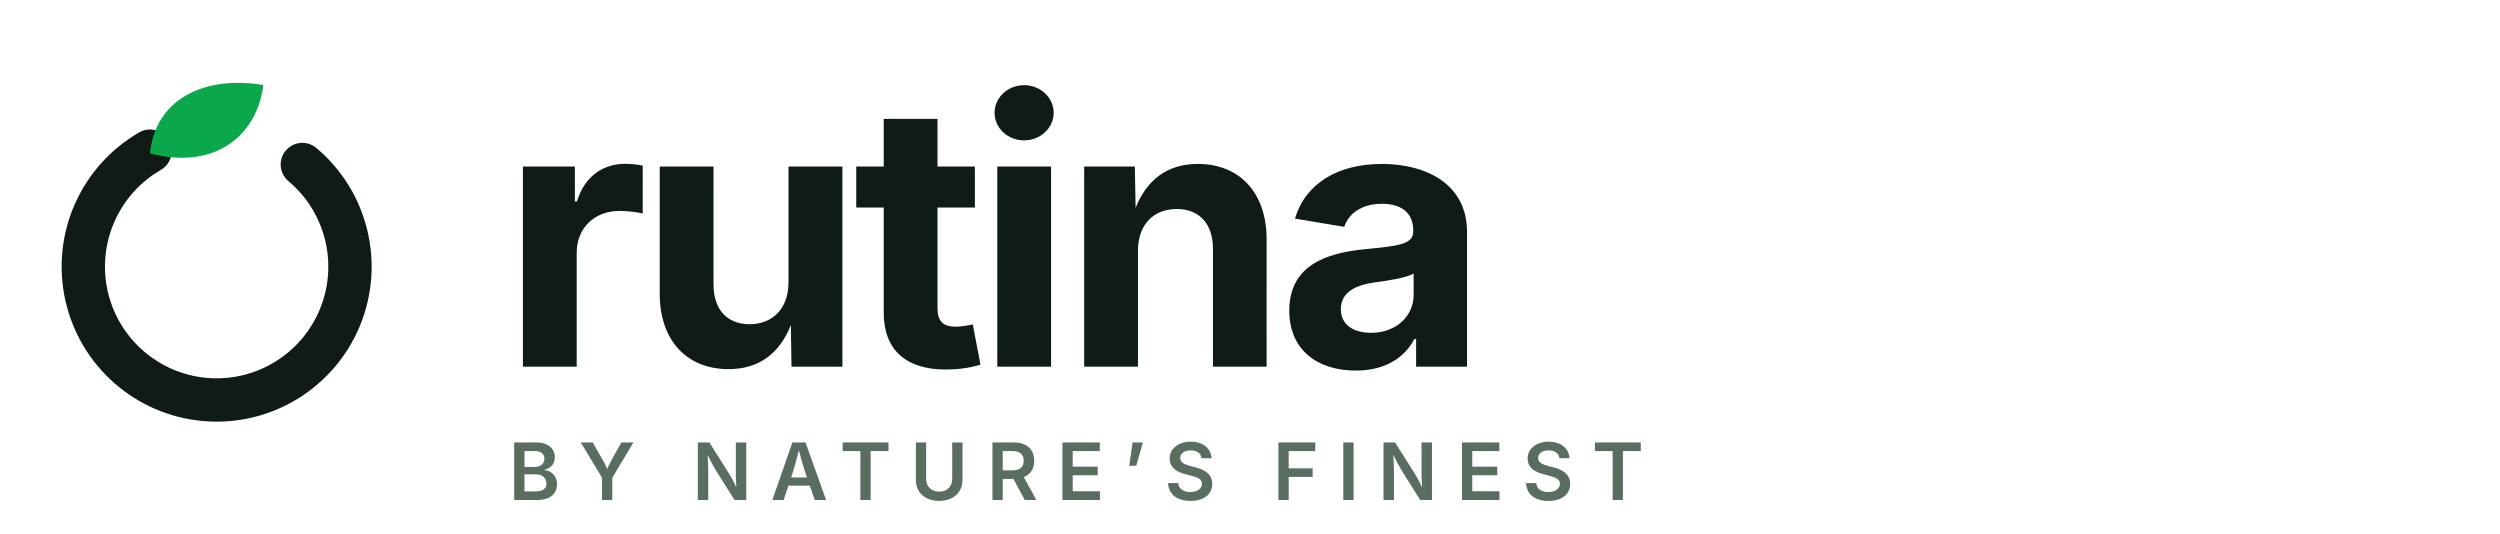
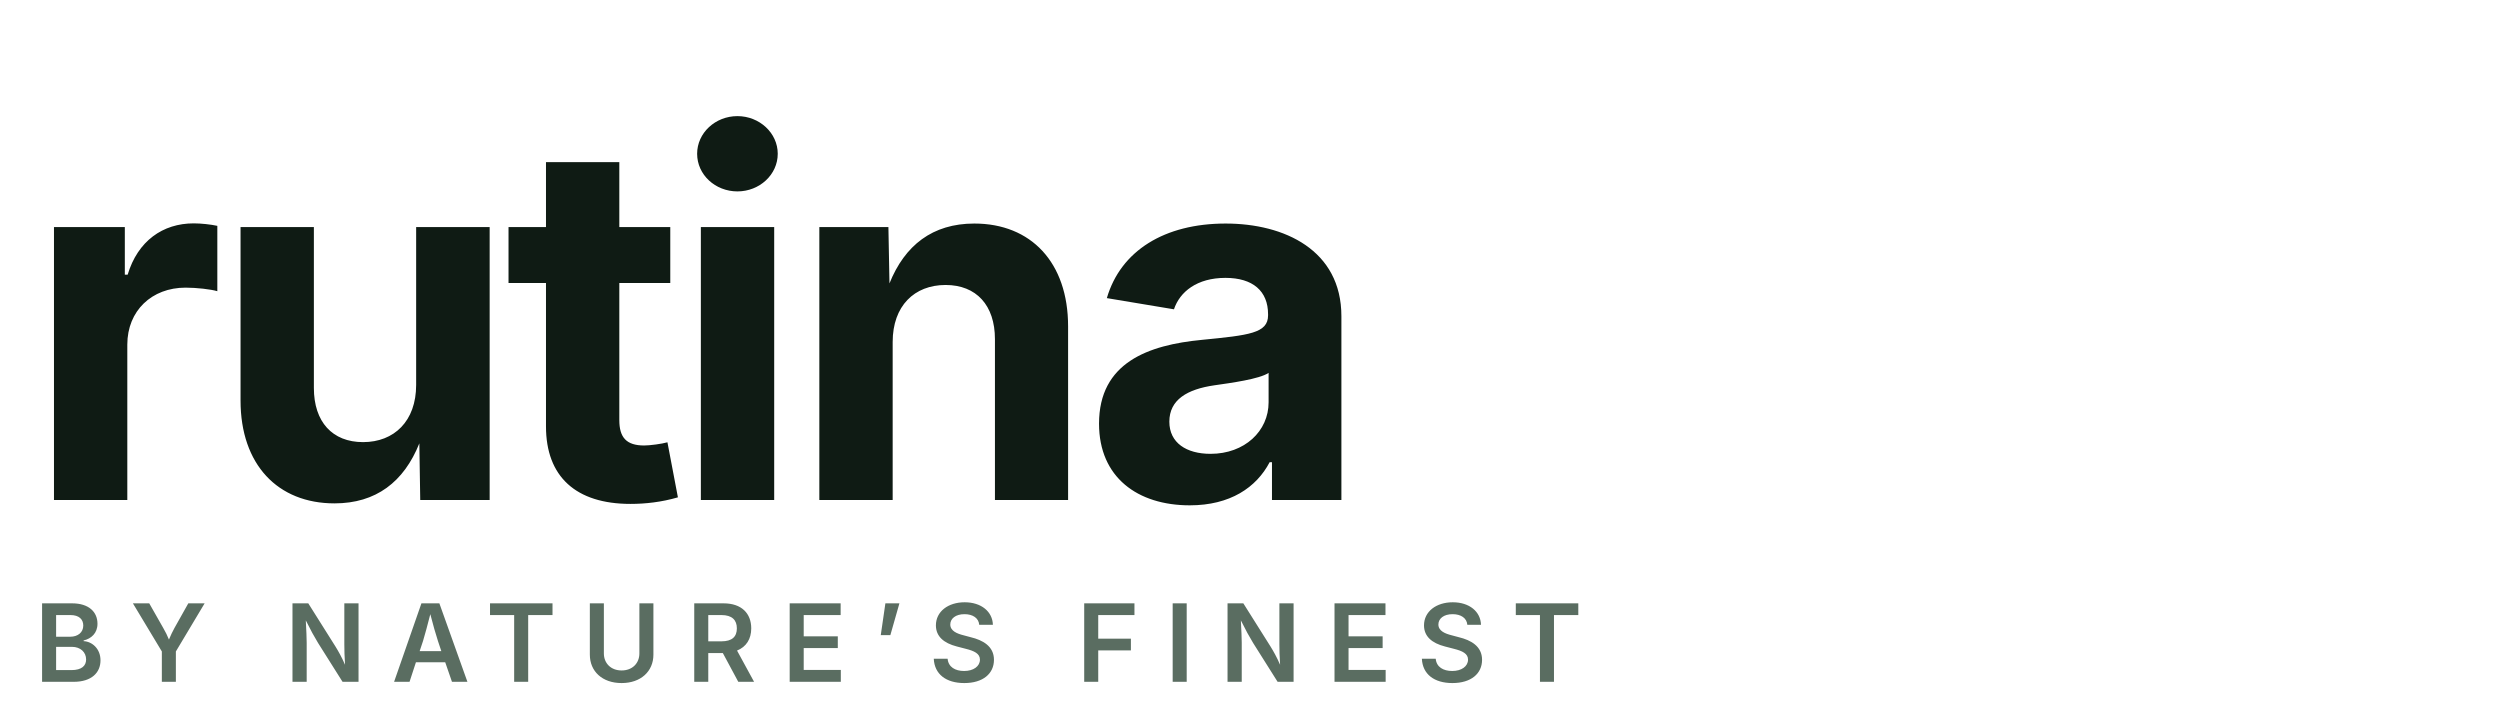
- <svg xmlns="http://www.w3.org/2000/svg" viewBox="0 0 300 64">
-   <g>
-     <path d="M34.28 11.74A16 16 0 1 1 16 10.14" transform="translate(2 8)" fill="none" stroke="#0f1b14" stroke-width="5.2" stroke-linecap="round" />
-     <path d="M16 10.4C16.6 4 22.4 1 29.6 2.2C28.8 8.6 23.4 12.4 16 10.4Z" transform="translate(2 8)" fill="#0ba74b" />
-   </g>
-   <text x="60" y="44" font-family="Rethink Sans, Inter, Arial, sans-serif" font-weight="700" font-size="44" letter-spacing="-1.5" fill="#0f1b14">rutina</text>
-   <text x="61" y="60" font-family="Rethink Sans, Inter, Arial, sans-serif" font-weight="600" font-size="9.5" letter-spacing="2.2" fill="#5a6d61">BY NATURE’S FINEST</text>
+ <svg xmlns="http://www.w3.org/2000/svg" viewBox="0 0 220 64">
+   <text x="2" y="44" font-family="Rethink Sans, Inter, Arial, sans-serif" font-weight="700" font-size="44" letter-spacing="-1.5" fill="#0f1b14">rutina</text>
+   <text x="3" y="60" font-family="Rethink Sans, Inter, Arial, sans-serif" font-weight="600" font-size="9.5" letter-spacing="2.2" fill="#5a6d61">BY NATURE’S FINEST</text>
</svg>
